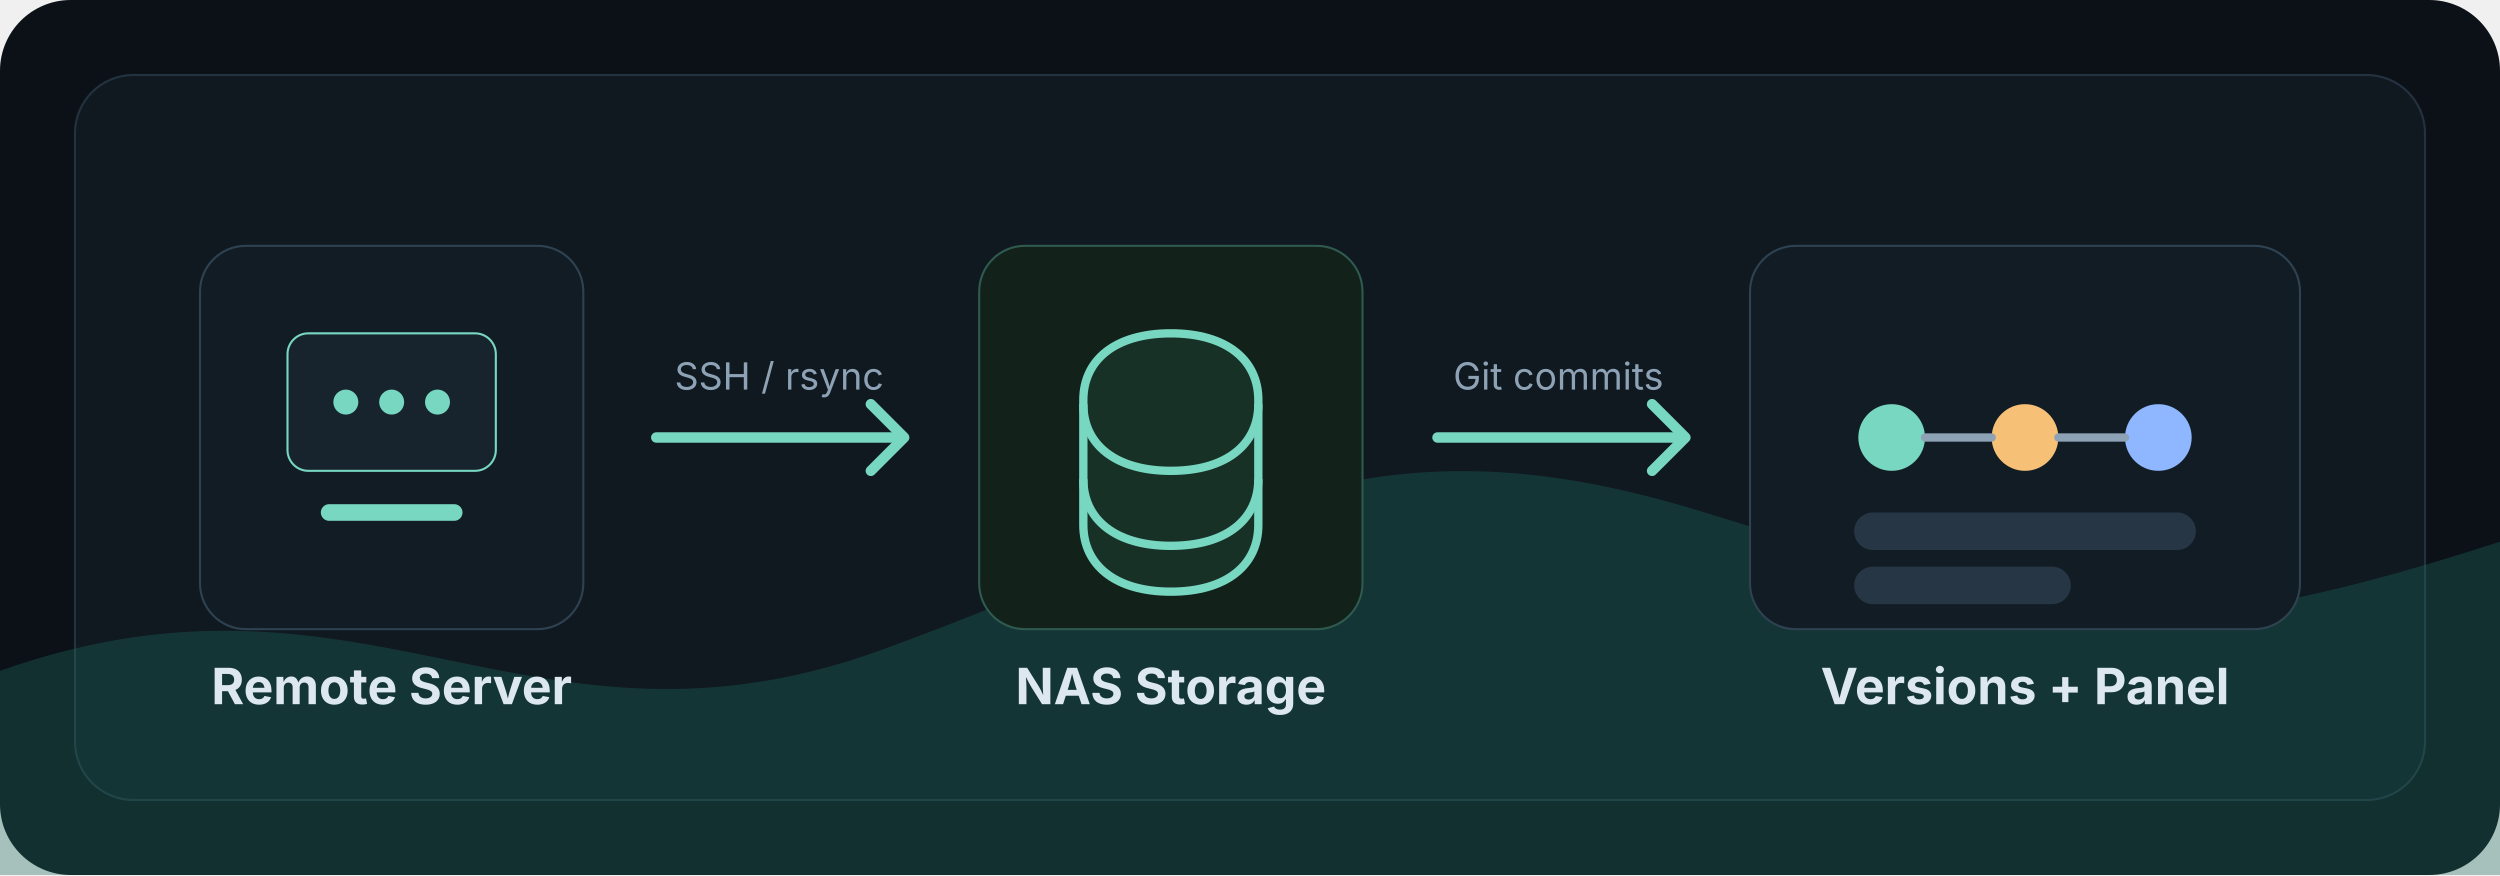
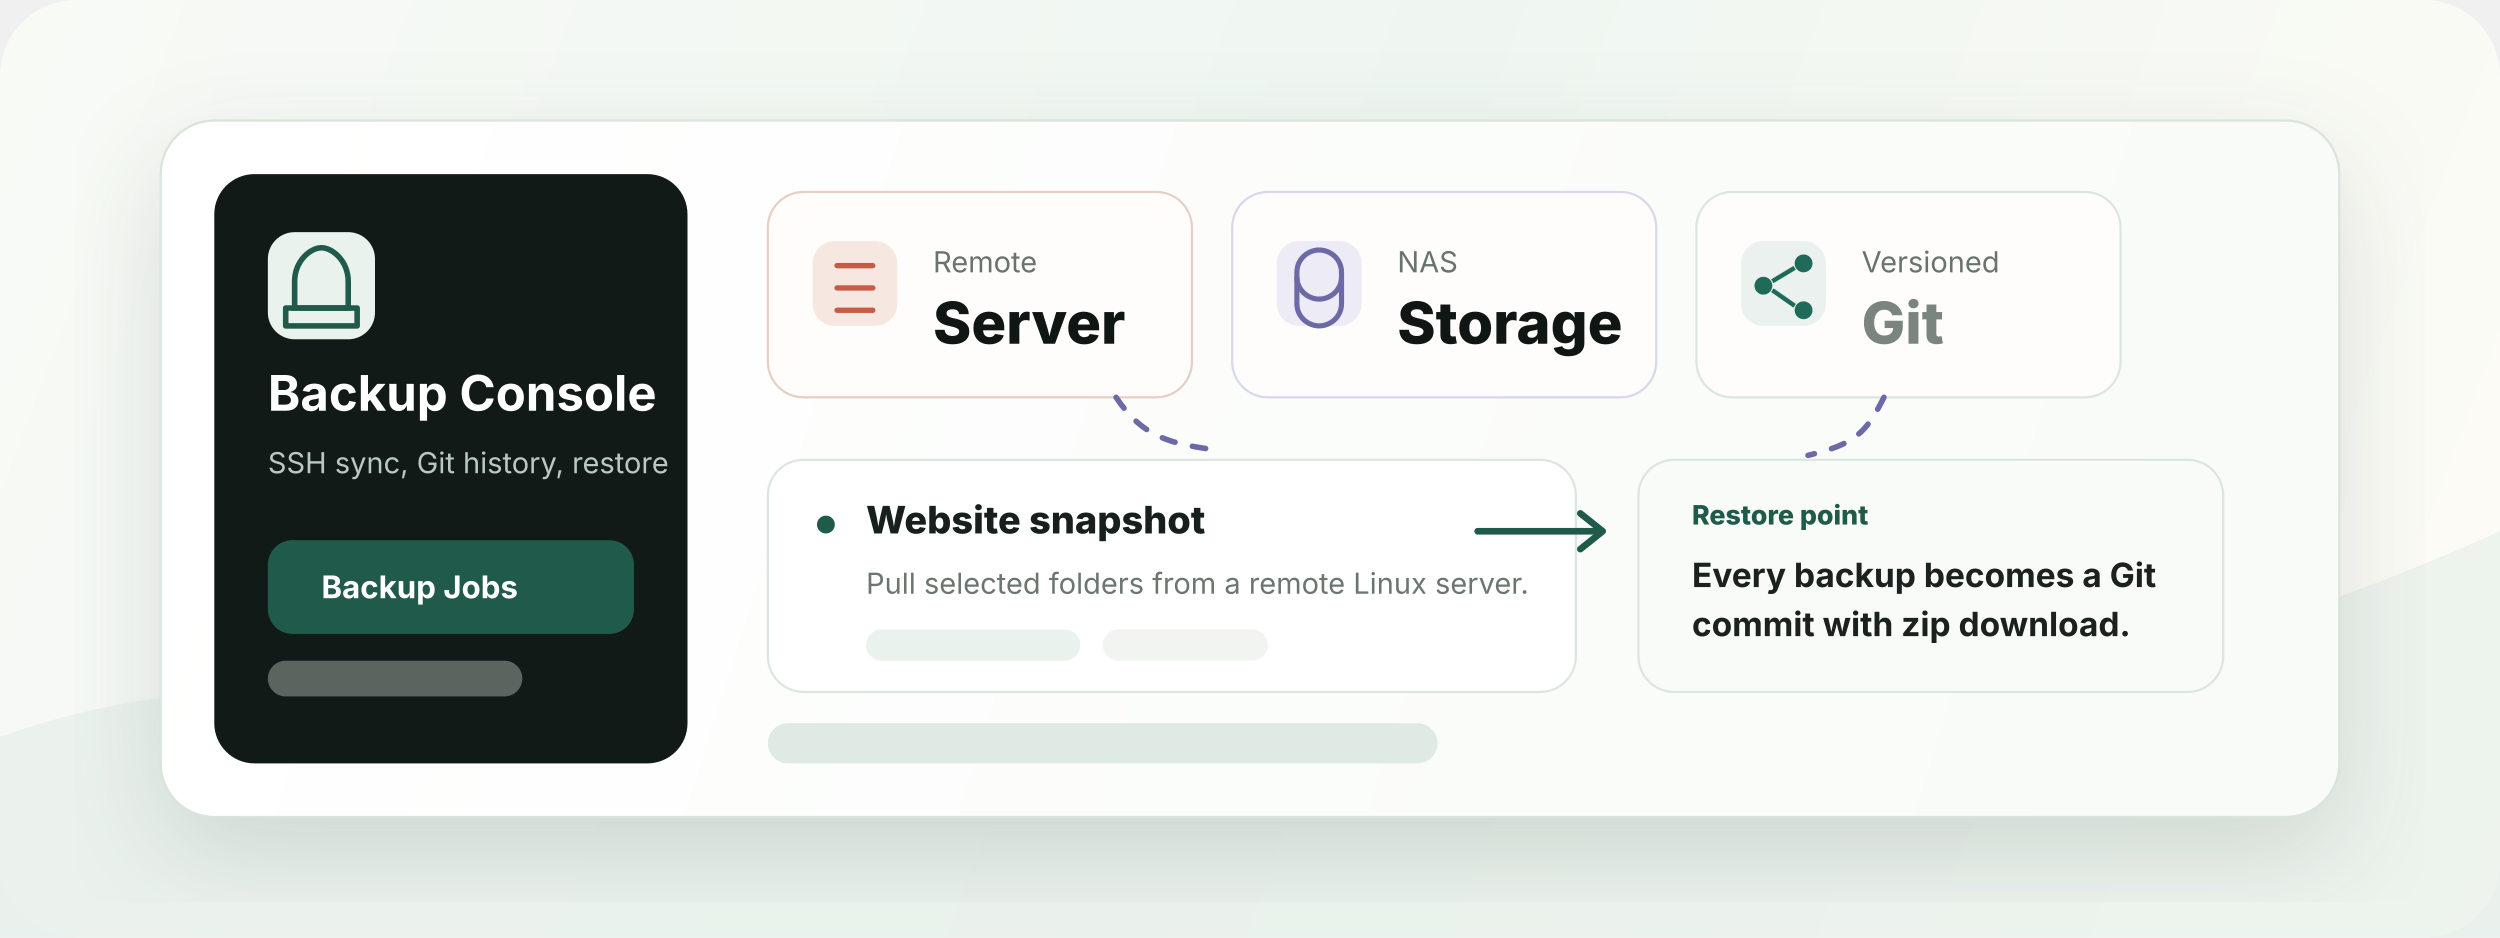
- <svg xmlns="http://www.w3.org/2000/svg" width="1200" height="420" viewBox="0 0 1200 420" fill="none" role="img" aria-labelledby="title desc">
-   <rect width="1200" height="420" rx="34" fill="#0B1117" />
-   <rect x="36" y="36" width="1128" height="348" rx="28" fill="#101820" stroke="#243240" />
-   <g opacity=".35">
-     <path d="M0 322C175 260 255 373 423 312C590 251 654 196 815 245C977 294 1009 322 1200 260V420H0V322Z" fill="#1D6B5D" />
+ <svg xmlns="http://www.w3.org/2000/svg" width="1120" height="420" viewBox="0 0 1120 420" fill="none" role="img" aria-labelledby="title desc">
+   <defs>
+     <linearGradient id="bg" x1="0" y1="0" x2="1120" y2="420" gradientUnits="userSpaceOnUse">
+       <stop stop-color="#F8FAF6" />
+       <stop offset="0.52" stop-color="#EFF6F1" />
+       <stop offset="1" stop-color="#FEFCF6" />
+     </linearGradient>
+     <linearGradient id="panel" x1="92" y1="76" x2="982" y2="358" gradientUnits="userSpaceOnUse">
+       <stop stop-color="#FFFFFF" />
+       <stop offset="1" stop-color="#F8FBF7" />
+     </linearGradient>
+     <filter id="shadow" x="34" y="18" width="1052" height="386" filterUnits="userSpaceOnUse" color-interpolation-filters="sRGB">
+       <feFlood flood-opacity="0" result="BackgroundImageFix" />
+       <feColorMatrix in="SourceAlpha" type="matrix" values="0 0 0 0 0 0 0 0 0 0 0 0 0 0 0 0 0 0 127 0" result="hardAlpha" />
+       <feOffset dy="18" />
+       <feGaussianBlur stdDeviation="24" />
+       <feColorMatrix type="matrix" values="0 0 0 0 0.12 0 0 0 0 0.22 0 0 0 0 0.18 0 0 0 0.14 0" />
+       <feBlend mode="normal" in2="BackgroundImageFix" result="effect1_dropShadow" />
+       <feBlend mode="normal" in="SourceGraphic" in2="effect1_dropShadow" result="shape" />
+     </filter>
+   </defs>
+   <rect width="1120" height="420" rx="34" fill="url(#bg)" />
+   <path d="M0 330C142 280 235 342 365 292C512 235 588 258 712 291C846 327 973 304 1120 238V420H0V330Z" fill="#E7F0EA" opacity="0.72" />
+   <g filter="url(#shadow)">
+     <rect x="72" y="54" width="976" height="312" rx="24" fill="url(#panel)" stroke="#D9E4DA" />
  </g>
-   <g transform="translate(96 118)">
-     <rect width="184" height="184" rx="22" fill="#121C24" stroke="#2E4252" />
-     <rect x="42" y="42" width="100" height="66" rx="10" fill="#17242D" stroke="#78D7C1" />
-     <path d="M62 128H122" stroke="#78D7C1" stroke-width="8" stroke-linecap="round" />
-     <circle cx="70" cy="75" r="6" fill="#78D7C1" />
-     <circle cx="92" cy="75" r="6" fill="#78D7C1" />
-     <circle cx="114" cy="75" r="6" fill="#78D7C1" />
-     <text x="92" y="220" text-anchor="middle" fill="#DCE7EF" font-family="Inter, Segoe UI, Arial, sans-serif" font-size="24" font-weight="700">Remote Server</text>
+   <rect x="96" y="78" width="212" height="264" rx="18" fill="#111A17" />
+   <rect x="120" y="104" width="48" height="48" rx="12" fill="#E9F2EC" />
+   <path d="M132 126C132 117 139 111 144 111C149 111 156 117 156 126V138H132V126Z" stroke="#205A4B" stroke-width="2.5" />
+   <path d="M128 138H160V146H128V138Z" stroke="#205A4B" stroke-width="2.5" stroke-linejoin="round" />
+   <text x="120" y="184" fill="#FFFFFF" font-family="Inter,Segoe UI,Arial,sans-serif" font-size="22" font-weight="700">Backup Console</text>
+   <text x="120" y="212" fill="#B9C9C2" font-family="Inter,Segoe UI,Arial,sans-serif" font-size="13">SSH sync, Git history, restore</text>
+   <rect x="120" y="242" width="164" height="42" rx="11" fill="#205A4B" />
+   <text x="144" y="268" fill="#FFFFFF" font-family="Inter,Segoe UI,Arial,sans-serif" font-size="14" font-weight="700">Backup Jobs</text>
+   <rect x="120" y="296" width="114" height="16" rx="8" fill="#DCE8E1" opacity="0.36" />
+   <g>
+     <rect x="344" y="86" width="190" height="92" rx="16" fill="#FFFDFC" stroke="#E6CFC6" />
+     <rect x="364" y="108" width="38" height="38" rx="10" fill="#F6E7E1" />
+     <path d="M375 119H391M375 129H391M375 139H391" stroke="#C75B45" stroke-width="2.4" stroke-linecap="round" />
+     <text x="418" y="122" fill="#67746E" font-family="Inter,Segoe UI,Arial,sans-serif" font-size="13">Remote</text>
+     <text x="418" y="154" fill="#101614" font-family="Inter,Segoe UI,Arial,sans-serif" font-size="26" font-weight="800">Server</text>
+     <rect x="552" y="86" width="190" height="92" rx="16" fill="#FFFDFC" stroke="#D8D7EB" />
+     <rect x="572" y="108" width="38" height="38" rx="10" fill="#ECEBF6" />
+     <path d="M581 122C581 116 586 112 591 112C596 112 601 116 601 122V136C601 142 596 146 591 146C586 146 581 142 581 136V122Z" stroke="#6B69A6" stroke-width="2.3" />
+     <path d="M581 124C581 130 586 134 591 134C596 134 601 130 601 124" stroke="#6B69A6" stroke-width="2.3" />
+     <text x="626" y="122" fill="#67746E" font-family="Inter,Segoe UI,Arial,sans-serif" font-size="13">NAS</text>
+     <text x="626" y="154" fill="#101614" font-family="Inter,Segoe UI,Arial,sans-serif" font-size="26" font-weight="800">Storage</text>
+     <rect x="760" y="86" width="190" height="92" rx="16" fill="#FFFDFC" stroke="#DCE6E1" />
+     <rect x="780" y="108" width="38" height="38" rx="10" fill="#EAF1EE" />
+     <circle cx="790" cy="128" r="4" fill="#1F6A58" />
+     <circle cx="808" cy="118" r="4" fill="#1F6A58" />
+     <circle cx="808" cy="139" r="4" fill="#1F6A58" />
+     <path d="M794 126L804 120M794 130L804 137" stroke="#1F6A58" stroke-width="2" />
+     <text x="834" y="122" fill="#67746E" font-family="Inter,Segoe UI,Arial,sans-serif" font-size="13">Versioned</text>
+     <text x="834" y="154" fill="#7A8580" font-family="Inter,Segoe UI,Arial,sans-serif" font-size="26" font-weight="800">Git</text>
  </g>
-   <path d="M315 210H430" stroke="#78D7C1" stroke-width="5" stroke-linecap="round" />
-   <path d="M418 194L434 210L418 226" stroke="#78D7C1" stroke-width="5" stroke-linecap="round" stroke-linejoin="round" />
-   <text x="374" y="187" text-anchor="middle" fill="#8DA2B5" font-family="Inter, Segoe UI, Arial, sans-serif" font-size="18">SSH / rsync</text>
-   <g transform="translate(470 118)">
-     <rect width="184" height="184" rx="22" fill="#122119" stroke="#2F5A4F" />
-     <path d="M50 74C50 55 65 42 92 42C119 42 134 55 134 74V134C134 153 119 166 92 166C65 166 50 153 50 134V74Z" fill="#183127" stroke="#78D7C1" stroke-width="4" />
-     <path d="M50 76C50 95 65 108 92 108C119 108 134 95 134 76" stroke="#78D7C1" stroke-width="4" />
-     <path d="M50 112C50 131 65 144 92 144C119 144 134 131 134 112" stroke="#78D7C1" stroke-width="4" />
-     <text x="92" y="220" text-anchor="middle" fill="#DCE7EF" font-family="Inter, Segoe UI, Arial, sans-serif" font-size="24" font-weight="700">NAS Storage</text>
+   <g>
+     <rect x="344" y="206" width="362" height="104" rx="16" fill="#FFFFFF" stroke="#DCE6DF" />
+     <circle cx="370" cy="235" r="4" fill="#205A4B" />
+     <text x="388" y="239" fill="#17201C" font-family="Inter,Segoe UI,Arial,sans-serif" font-size="17" font-weight="800">Website snapshot</text>
+     <text x="388" y="266" fill="#6A766F" font-family="Inter,Segoe UI,Arial,sans-serif" font-size="13">Pull selected folders from a remote Linux server.</text>
+     <rect x="388" y="282" width="96" height="14" rx="7" fill="#EAF2EE" />
+     <rect x="494" y="282" width="74" height="14" rx="7" fill="#F1F4F0" />
+     <rect x="344" y="324" width="300" height="18" rx="9" fill="#DFEAE4" />
  </g>
-   <path d="M690 210H805" stroke="#78D7C1" stroke-width="5" stroke-linecap="round" />
-   <path d="M793 194L809 210L793 226" stroke="#78D7C1" stroke-width="5" stroke-linecap="round" stroke-linejoin="round" />
-   <text x="748" y="187" text-anchor="middle" fill="#8DA2B5" font-family="Inter, Segoe UI, Arial, sans-serif" font-size="18">Git commits</text>
-   <g transform="translate(840 118)">
-     <rect width="264" height="184" rx="22" fill="#121C24" stroke="#2E4252" />
-     <circle cx="68" cy="92" r="16" fill="#78D7C1" />
-     <circle cx="132" cy="92" r="16" fill="#F6C177" />
-     <circle cx="196" cy="92" r="16" fill="#8FB7FF" />
-     <path d="M84 92H116M148 92H180" stroke="#8DA2B5" stroke-width="4" stroke-linecap="round" />
-     <rect x="50" y="128" width="164" height="18" rx="9" fill="#273645" />
-     <rect x="50" y="154" width="104" height="18" rx="9" fill="#273645" />
-     <text x="132" y="220" text-anchor="middle" fill="#DCE7EF" font-family="Inter, Segoe UI, Arial, sans-serif" font-size="24" font-weight="700">Versions + Panel</text>
+   <g>
+     <rect x="734" y="206" width="262" height="104" rx="16" fill="#F8FBF7" stroke="#DCE6DF" />
+     <text x="758" y="235" fill="#205A4B" font-family="Inter,Segoe UI,Arial,sans-serif" font-size="12" font-weight="800">Restore point</text>
+     <text x="758" y="263" fill="#1A211E" font-family="Inter,Segoe UI,Arial,sans-serif" font-size="15" font-weight="700">Every backup becomes a Git</text>
+     <text x="758" y="285" fill="#1A211E" font-family="Inter,Segoe UI,Arial,sans-serif" font-size="15" font-weight="700">commit with zip download.</text>
  </g>
+   <path d="M662 238C684 238 694 238 716 238" stroke="#205A4B" stroke-width="3" stroke-linecap="round" />
+   <path d="M708 230L718 238L708 246" stroke="#205A4B" stroke-width="3" stroke-linecap="round" stroke-linejoin="round" />
+   <path d="M500 178C512 196 524 199 548 202" stroke="#6B69A6" stroke-width="2.5" stroke-linecap="round" stroke-dasharray="6 8" />
+   <path d="M844 178C836 194 831 199 810 204" stroke="#6B69A6" stroke-width="2.5" stroke-linecap="round" stroke-dasharray="6 8" />
</svg>
